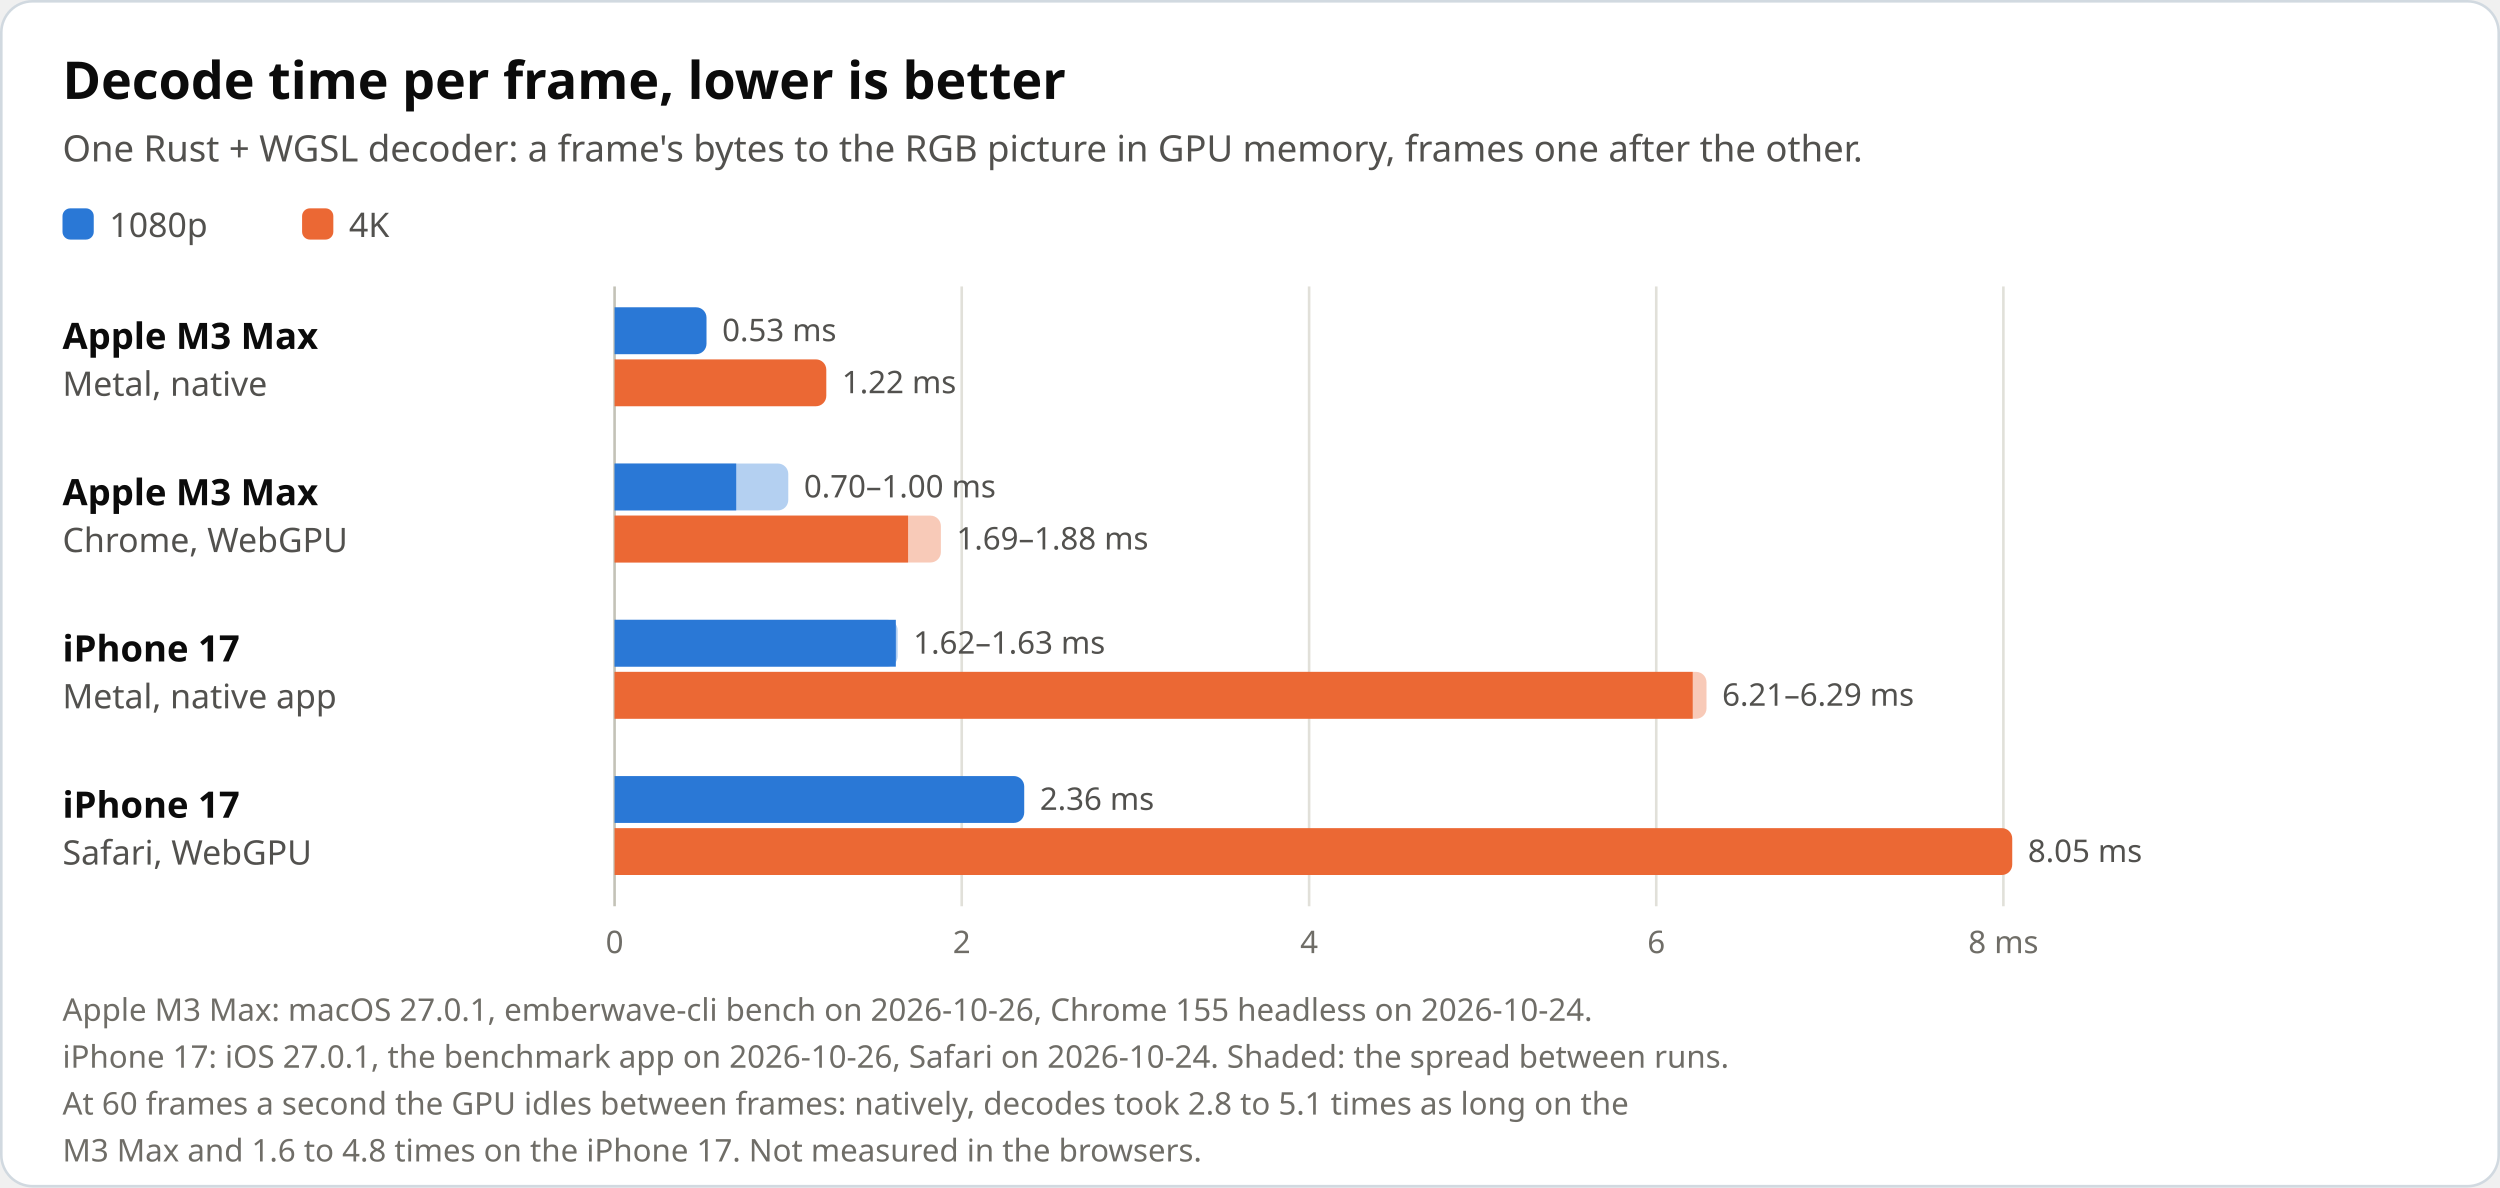
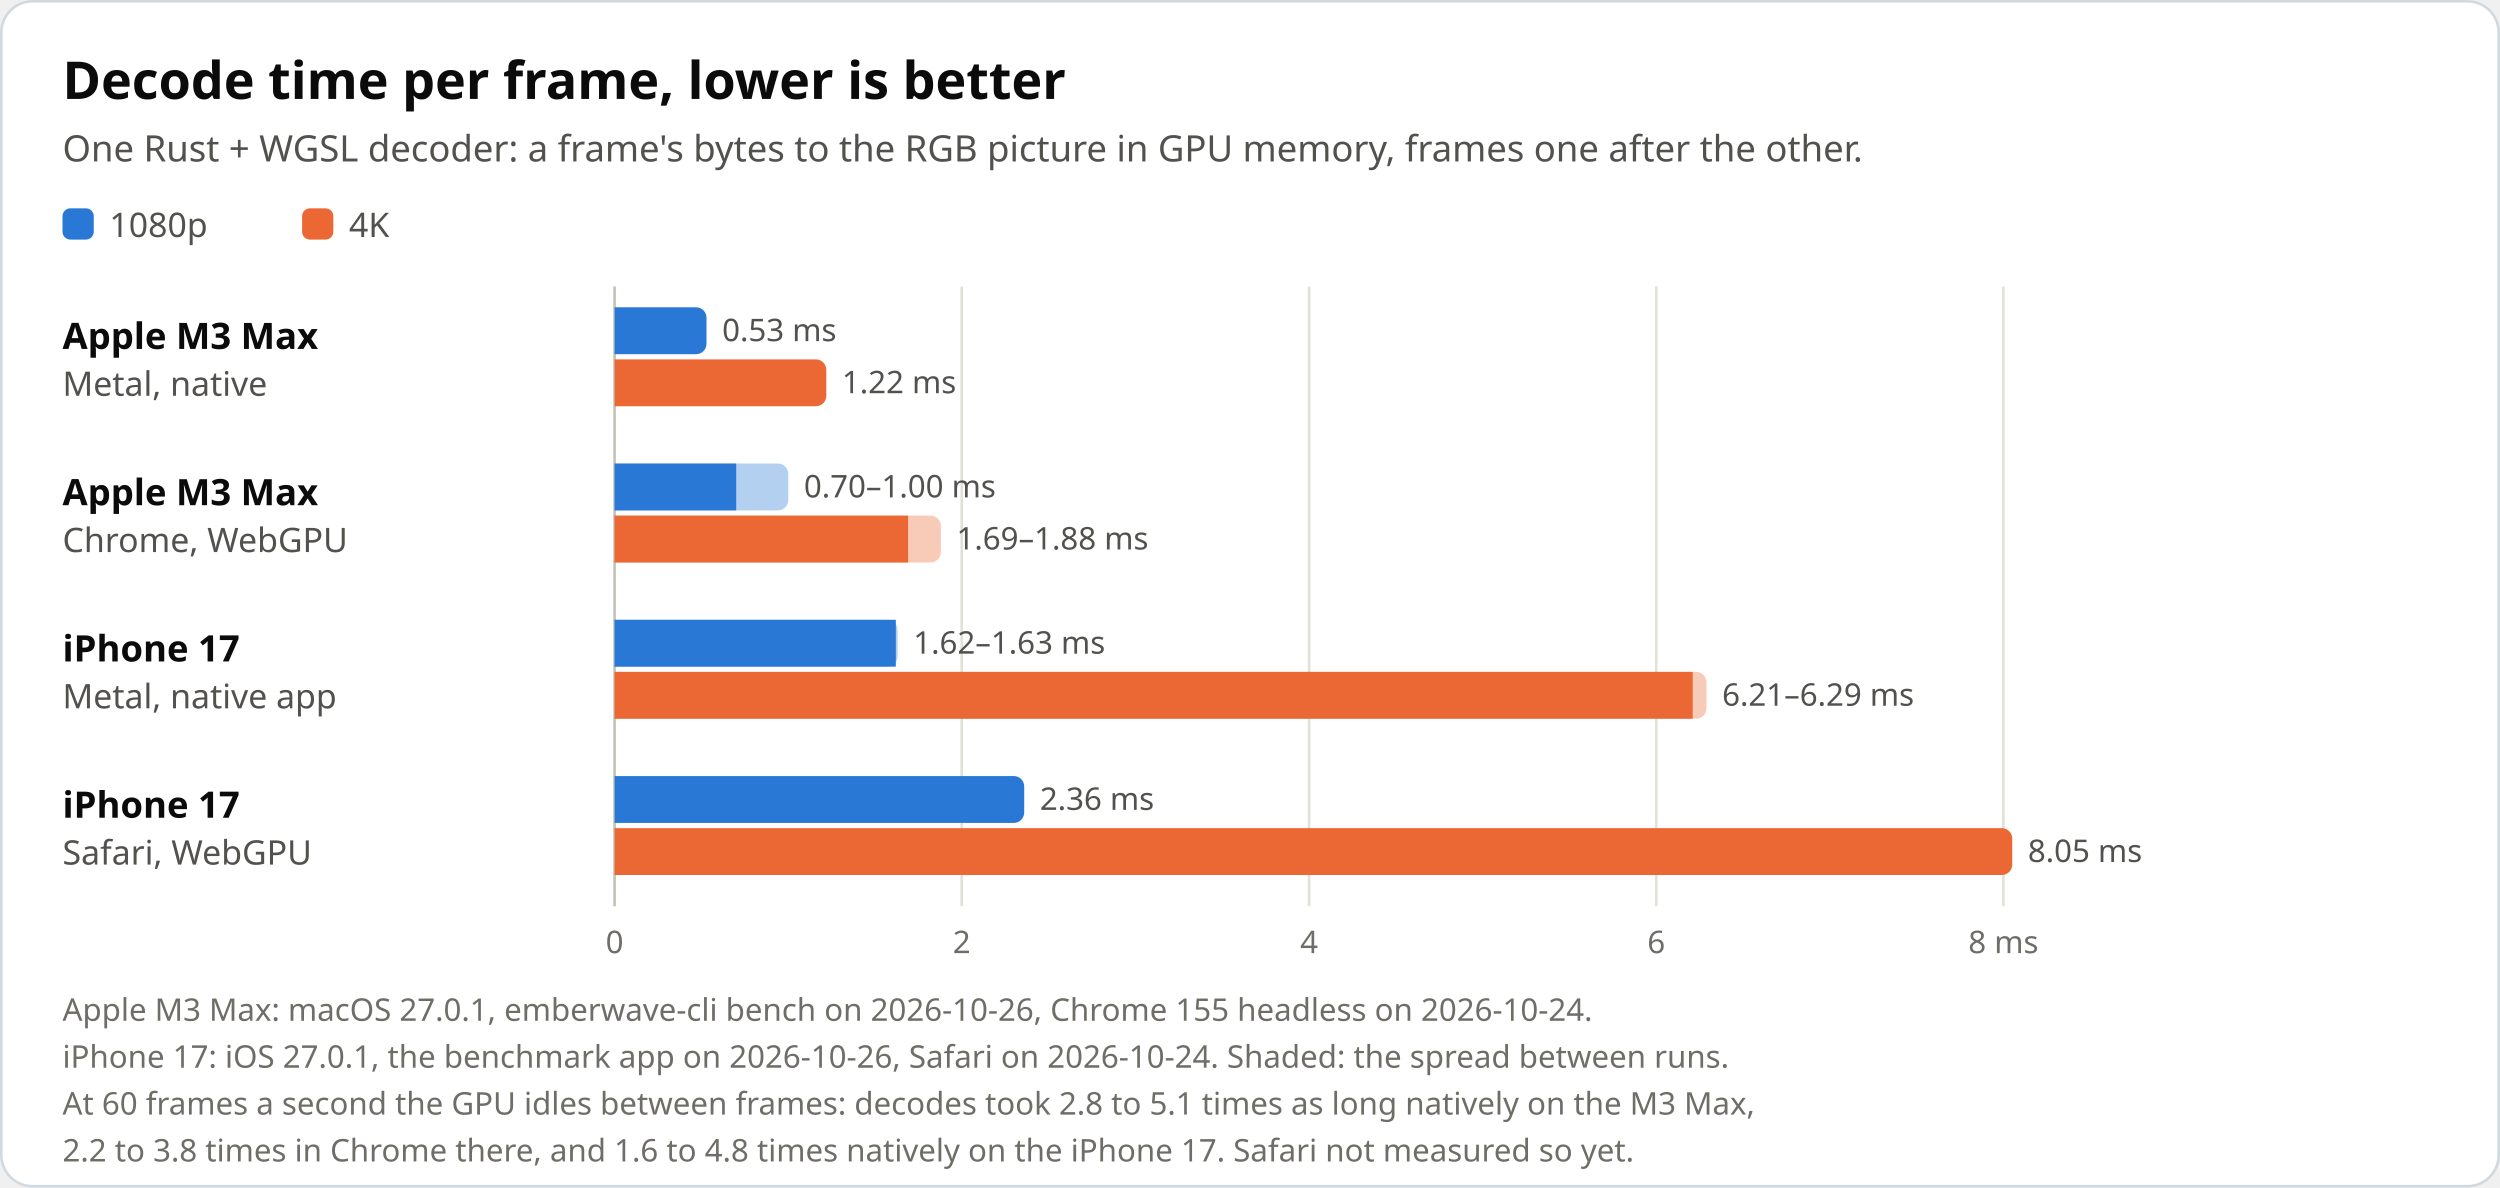
<svg xmlns="http://www.w3.org/2000/svg" width="960" height="456" viewBox="0 0 960 456" role="img" aria-label="Decode time per frame on an Apple M3 Max and an iPhone 17, natively and in the browser" font-family="-apple-system, BlinkMacSystemFont, 'Segoe UI', 'Noto Sans', Helvetica, Arial, sans-serif">
  <rect x="0.5" y="0.5" width="959" height="455" rx="12" fill="#ffffff" stroke="#d1d9e0" />
  <text x="24.0" y="38.0" font-size="20" font-weight="600" fill="#0b0b0b" text-anchor="start">Decode time per frame, lower is better</text>
  <text x="24.0" y="62.0" font-size="14" font-weight="400" fill="#52514e" text-anchor="start">One Rust + WGSL decoder: a frame's bytes to the RGB picture in GPU memory, frames one after the other.</text>
  <rect x="24" y="80" width="12" height="12" rx="3" fill="#2a78d6" />
  <text x="42.0" y="91.0" font-size="13" font-weight="400" fill="#52514e" text-anchor="start">1080p</text>
  <rect x="116" y="80" width="12" height="12" rx="3" fill="#eb6834" />
  <text x="134.0" y="91.0" font-size="13" font-weight="400" fill="#52514e" text-anchor="start">4K</text>
  <text x="236.0" y="366.0" font-size="12" font-weight="400" fill="#6f6d67" text-anchor="middle">0</text>
  <line x1="369.3" y1="110" x2="369.3" y2="348" stroke="#e1e0d9" stroke-width="1" />
  <text x="369.3" y="366.0" font-size="12" font-weight="400" fill="#6f6d67" text-anchor="middle">2</text>
  <line x1="502.7" y1="110" x2="502.7" y2="348" stroke="#e1e0d9" stroke-width="1" />
  <text x="502.7" y="366.0" font-size="12" font-weight="400" fill="#6f6d67" text-anchor="middle">4</text>
  <line x1="636.0" y1="110" x2="636.0" y2="348" stroke="#e1e0d9" stroke-width="1" />
  <text x="636.0" y="366.0" font-size="12" font-weight="400" fill="#6f6d67" text-anchor="middle">6</text>
  <line x1="769.3" y1="110" x2="769.3" y2="348" stroke="#e1e0d9" stroke-width="1" />
  <text x="769.3" y="366.0" font-size="12" font-weight="400" fill="#6f6d67" text-anchor="middle">8 ms</text>
  <line x1="236" y1="110" x2="236" y2="348" stroke="#c3c2b7" stroke-width="1" />
  <text x="24.0" y="134.0" font-size="14" font-weight="600" fill="#0b0b0b" text-anchor="start">Apple M3 Max</text>
  <text x="24.0" y="152.0" font-size="13" font-weight="400" fill="#52514e" text-anchor="start">Metal, native</text>
  <path d="M236.0,118.0H267.3A4.0,4.0 0 0 1 271.3,122.0V132.0A4.0,4.0 0 0 1 267.3,136.0H236.0Z" fill="#2a78d6" />
  <text x="277.3" y="131.0" font-size="12" font-weight="400" fill="#52514e" text-anchor="start" font-variant-numeric="tabular-nums">0.53 ms</text>
  <path d="M236.0,138.0H313.3A4.0,4.0 0 0 1 317.3,142.0V152.0A4.0,4.0 0 0 1 313.3,156.0H236.0Z" fill="#eb6834" />
  <text x="323.3" y="151.0" font-size="12" font-weight="400" fill="#52514e" text-anchor="start" font-variant-numeric="tabular-nums">1.22 ms</text>
  <text x="24.0" y="194.0" font-size="14" font-weight="600" fill="#0b0b0b" text-anchor="start">Apple M3 Max</text>
  <text x="24.0" y="212.0" font-size="13" font-weight="400" fill="#52514e" text-anchor="start">Chrome, WebGPU</text>
  <path d="M236.0,178.0H298.7A4.0,4.0 0 0 1 302.7,182.0V192.0A4.0,4.0 0 0 1 298.7,196.0H236.0Z" fill="#2a78d6" fill-opacity="0.35" />
  <rect x="236.0" y="178.0" width="46.7" height="18" fill="#2a78d6" />
  <text x="308.7" y="191.0" font-size="12" font-weight="400" fill="#52514e" text-anchor="start" font-variant-numeric="tabular-nums">0.70–1.00 ms</text>
  <path d="M236.0,198.0H357.3A4.0,4.0 0 0 1 361.3,202.0V212.0A4.0,4.0 0 0 1 357.3,216.0H236.0Z" fill="#eb6834" fill-opacity="0.35" />
  <rect x="236.0" y="198.0" width="112.7" height="18" fill="#eb6834" />
  <text x="367.3" y="211.0" font-size="12" font-weight="400" fill="#52514e" text-anchor="start" font-variant-numeric="tabular-nums">1.69–1.88 ms</text>
  <text x="24.0" y="254.0" font-size="14" font-weight="600" fill="#0b0b0b" text-anchor="start">iPhone 17</text>
  <text x="24.0" y="272.0" font-size="13" font-weight="400" fill="#52514e" text-anchor="start">Metal, native app</text>
  <path d="M236.0,238.0H340.7A4.0,4.0 0 0 1 344.7,242.0V252.0A4.0,4.0 0 0 1 340.7,256.0H236.0Z" fill="#2a78d6" fill-opacity="0.35" />
  <rect x="236.0" y="238.0" width="108.0" height="18" fill="#2a78d6" />
  <text x="350.7" y="251.0" font-size="12" font-weight="400" fill="#52514e" text-anchor="start" font-variant-numeric="tabular-nums">1.62–1.63 ms</text>
  <path d="M236.0,258.0H651.3A4.0,4.0 0 0 1 655.3,262.0V272.0A4.0,4.0 0 0 1 651.3,276.0H236.0Z" fill="#eb6834" fill-opacity="0.35" />
  <rect x="236.0" y="258.0" width="414.0" height="18" fill="#eb6834" />
  <text x="661.3" y="271.0" font-size="12" font-weight="400" fill="#52514e" text-anchor="start" font-variant-numeric="tabular-nums">6.21–6.29 ms</text>
  <text x="24.0" y="314.0" font-size="14" font-weight="600" fill="#0b0b0b" text-anchor="start">iPhone 17</text>
  <text x="24.0" y="332.0" font-size="13" font-weight="400" fill="#52514e" text-anchor="start">Safari, WebGPU</text>
  <path d="M236.0,298.0H389.3A4.0,4.0 0 0 1 393.3,302.0V312.0A4.0,4.0 0 0 1 389.3,316.0H236.0Z" fill="#2a78d6" />
  <text x="399.3" y="311.0" font-size="12" font-weight="400" fill="#52514e" text-anchor="start" font-variant-numeric="tabular-nums">2.36 ms</text>
  <path d="M236.0,318.0H768.7A4.0,4.0 0 0 1 772.7,322.0V332.0A4.0,4.0 0 0 1 768.7,336.0H236.0Z" fill="#eb6834" />
  <text x="778.7" y="331.0" font-size="12" font-weight="400" fill="#52514e" text-anchor="start" font-variant-numeric="tabular-nums">8.05 ms</text>
  <text x="24.0" y="392.0" font-size="12" font-weight="400" fill="#6f6d67" text-anchor="start">Apple M3 Max: macOS 27.0.1, emberwave-cli bench on 2026-10-26, Chrome 155 headless on 2026-10-24.</text>
  <text x="24.0" y="410.0" font-size="12" font-weight="400" fill="#6f6d67" text-anchor="start">iPhone 17: iOS 27.0.1, the benchmark app on 2026-10-26, Safari on 2026-10-24. Shaded: the spread between runs.</text>
-   <text x="24.0" y="428.0" font-size="12" font-weight="400" fill="#6f6d67" text-anchor="start">At 60 frames a second the GPU idles between frames: natively, decodes took 2.8 to 5.1 times as long on the</text>
-   <text x="24.0" y="446.0" font-size="12" font-weight="400" fill="#6f6d67" text-anchor="start">M3 Max and 1.6 to 4.8 times on the iPhone 17. Not measured in the browsers.</text>
+   <text x="24.0" y="428.0" font-size="12" font-weight="400" fill="#6f6d67" text-anchor="start">At 60 frames a second the GPU idles between frames: decodes took 2.8 to 5.1 times as long natively on the M3 Max,</text>
+   <text x="24.0" y="446.0" font-size="12" font-weight="400" fill="#6f6d67" text-anchor="start">2.2 to 3.8 times in Chrome there, and 1.6 to 4.8 times natively on the iPhone 17. Safari not measured so yet.</text>
</svg>
